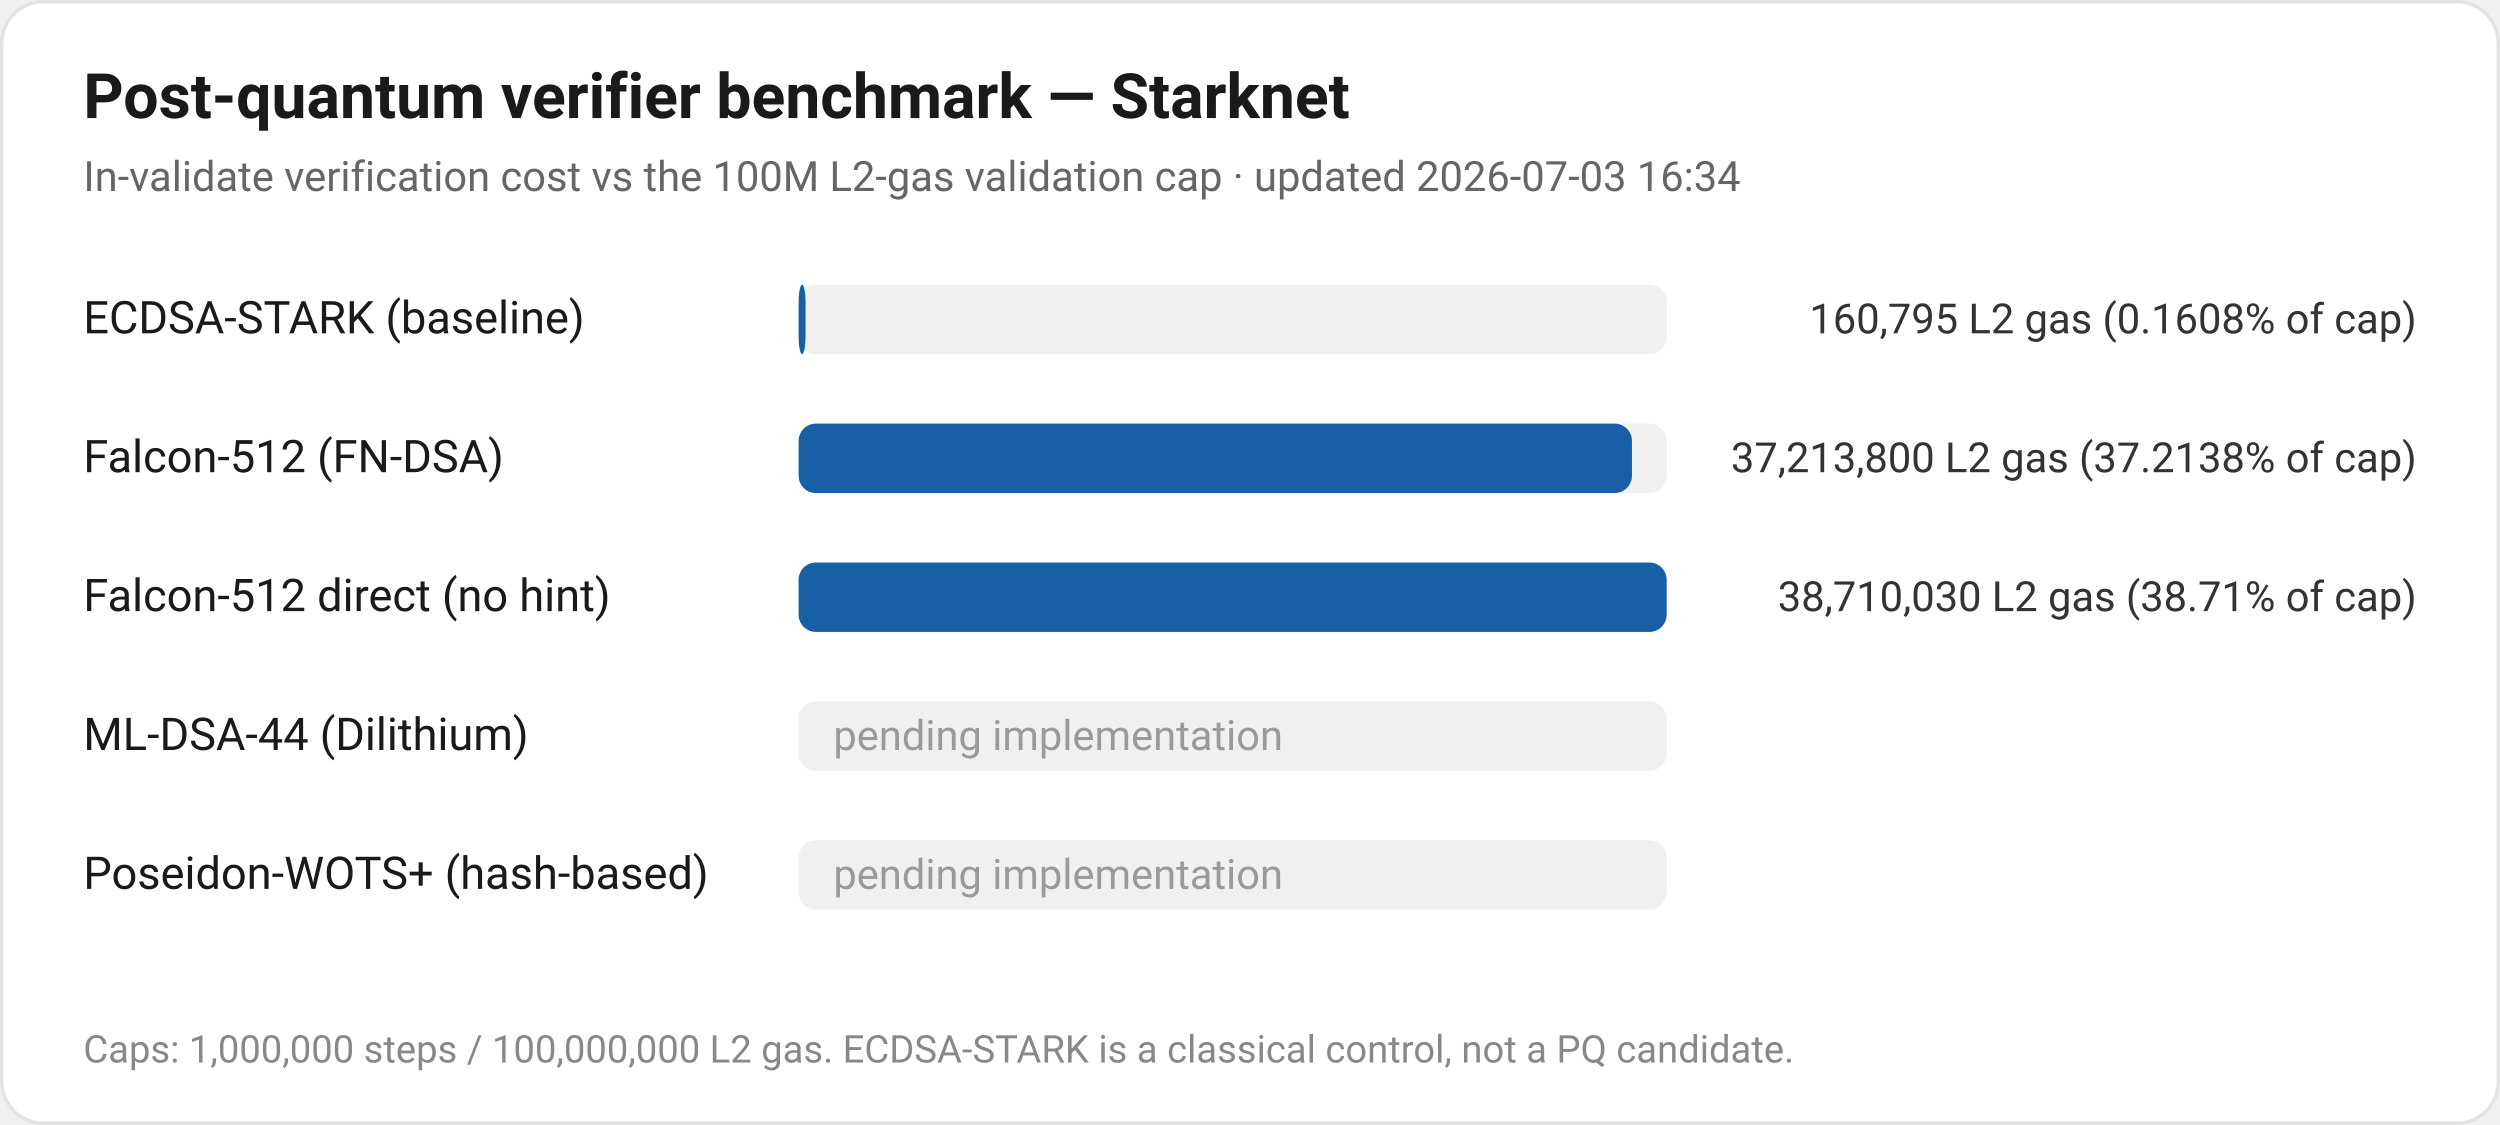
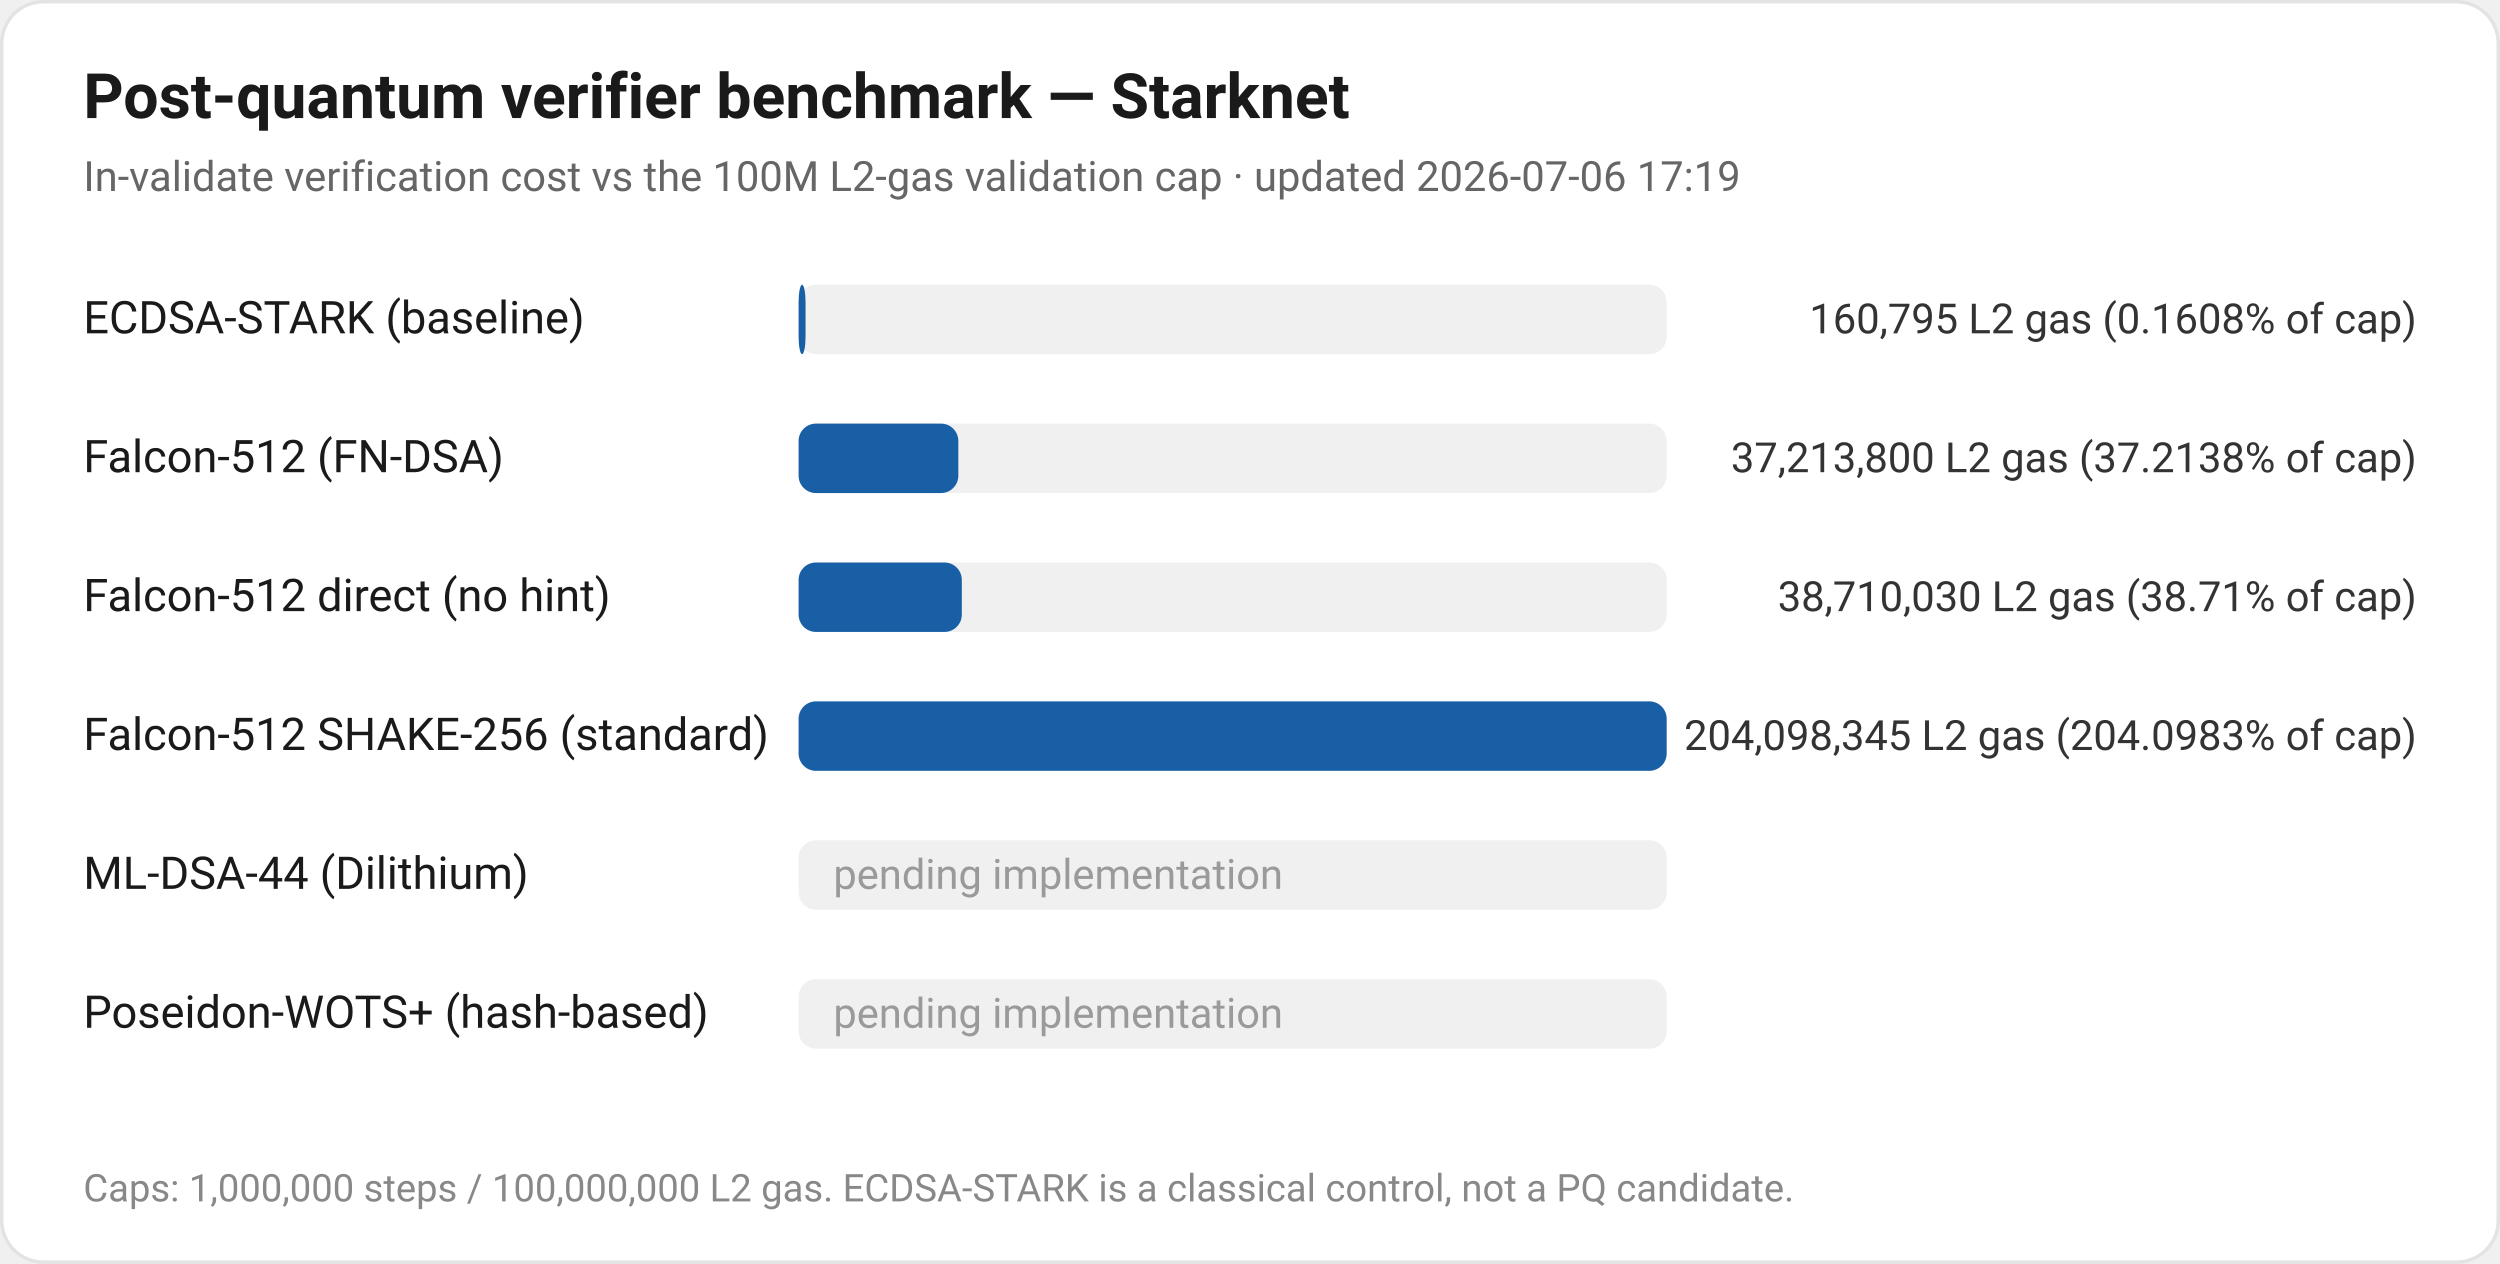
- <svg xmlns="http://www.w3.org/2000/svg" viewBox="0 0 720 324" width="720" font-family="-apple-system, BlinkMacSystemFont, Segoe UI, Roboto, sans-serif">
-   <rect x="0.5" y="0.5" width="719" height="323" rx="12" fill="#ffffff" stroke="#e3e3e3" />
+ <svg xmlns="http://www.w3.org/2000/svg" viewBox="0 0 720 364" width="720" font-family="-apple-system, BlinkMacSystemFont, Segoe UI, Roboto, sans-serif">
+   <rect x="0.5" y="0.5" width="719" height="363" rx="12" fill="#ffffff" stroke="#e3e3e3" />
  <text x="24" y="34" font-size="18" font-weight="600" fill="#1a1a1a">Post-quantum verifier benchmark — Starknet</text>
-   <text x="24" y="55" font-size="12" fill="#666666">In-validate verification cost vs the 100M L2-gas validation cap · updated 2026-07-03 16:34</text>
+   <text x="24" y="55" font-size="12" fill="#666666">In-validate verification cost vs the 100M L2-gas validation cap · updated 2026-07-06 17:19</text>
  <text x="24" y="96" font-size="13" fill="#1a1a1a">ECDSA-STARK (baseline)</text>
  <rect x="230" y="82" width="250" height="20" rx="5" fill="#f0f0f0" />
  <rect x="230" y="82" width="2" height="20" rx="5" fill="#185FA5" />
  <text x="696" y="96" font-size="12" fill="#333333" text-anchor="end">160,795 L2 gas (0.1608% of cap)</text>
  <text x="24" y="136" font-size="13" fill="#1a1a1a">Falcon-512 (FN-DSA)</text>
  <rect x="230" y="122" width="250" height="20" rx="5" fill="#f0f0f0" />
-   <rect x="230" y="122" width="240" height="20" rx="5" fill="#185FA5" />
+   <rect x="230" y="122" width="46" height="20" rx="5" fill="#185FA5" />
  <text x="696" y="136" font-size="12" fill="#333333" text-anchor="end">37,213,800 L2 gas (37.2138% of cap)</text>
  <text x="24" y="176" font-size="13" fill="#1a1a1a">Falcon-512 direct (no hint)</text>
  <rect x="230" y="162" width="250" height="20" rx="5" fill="#f0f0f0" />
-   <rect x="230" y="162" width="250" height="20" rx="5" fill="#185FA5" />
+   <rect x="230" y="162" width="47" height="20" rx="5" fill="#185FA5" />
  <text x="696" y="176" font-size="12" fill="#333333" text-anchor="end">38,710,030 L2 gas (38.71% of cap)</text>
-   <text x="24" y="216" font-size="13" fill="#1a1a1a">ML-DSA-44 (Dilithium)</text>
+   <text x="24" y="216" font-size="13" fill="#1a1a1a">Falcon-512 SHAKE-256 (standard)</text>
  <rect x="230" y="202" width="250" height="20" rx="5" fill="#f0f0f0" />
-   <text x="240" y="216" font-size="12" fill="#9a9a9a">pending implementation</text>
-   <text x="24" y="256" font-size="13" fill="#1a1a1a">Poseidon-WOTS+ (hash-based)</text>
+   <rect x="230" y="202" width="250" height="20" rx="5" fill="#185FA5" />
+   <text x="696" y="216" font-size="12" fill="#333333" text-anchor="end">204,098,345 L2 gas (204.0983% of cap)</text>
+   <text x="24" y="256" font-size="13" fill="#1a1a1a">ML-DSA-44 (Dilithium)</text>
  <rect x="230" y="242" width="250" height="20" rx="5" fill="#f0f0f0" />
  <text x="240" y="256" font-size="12" fill="#9a9a9a">pending implementation</text>
-   <text x="24" y="306" font-size="11" fill="#888888">Caps: 1,000,000 steps / 100,000,000 L2 gas. ECDSA-STARK is a classical control, not a PQ candidate.</text>
+   <text x="24" y="296" font-size="13" fill="#1a1a1a">Poseidon-WOTS+ (hash-based)</text>
+   <rect x="230" y="282" width="250" height="20" rx="5" fill="#f0f0f0" />
+   <text x="240" y="296" font-size="12" fill="#9a9a9a">pending implementation</text>
+   <text x="24" y="346" font-size="11" fill="#888888">Caps: 1,000,000 steps / 100,000,000 L2 gas. ECDSA-STARK is a classical control, not a PQ candidate.</text>
</svg>
